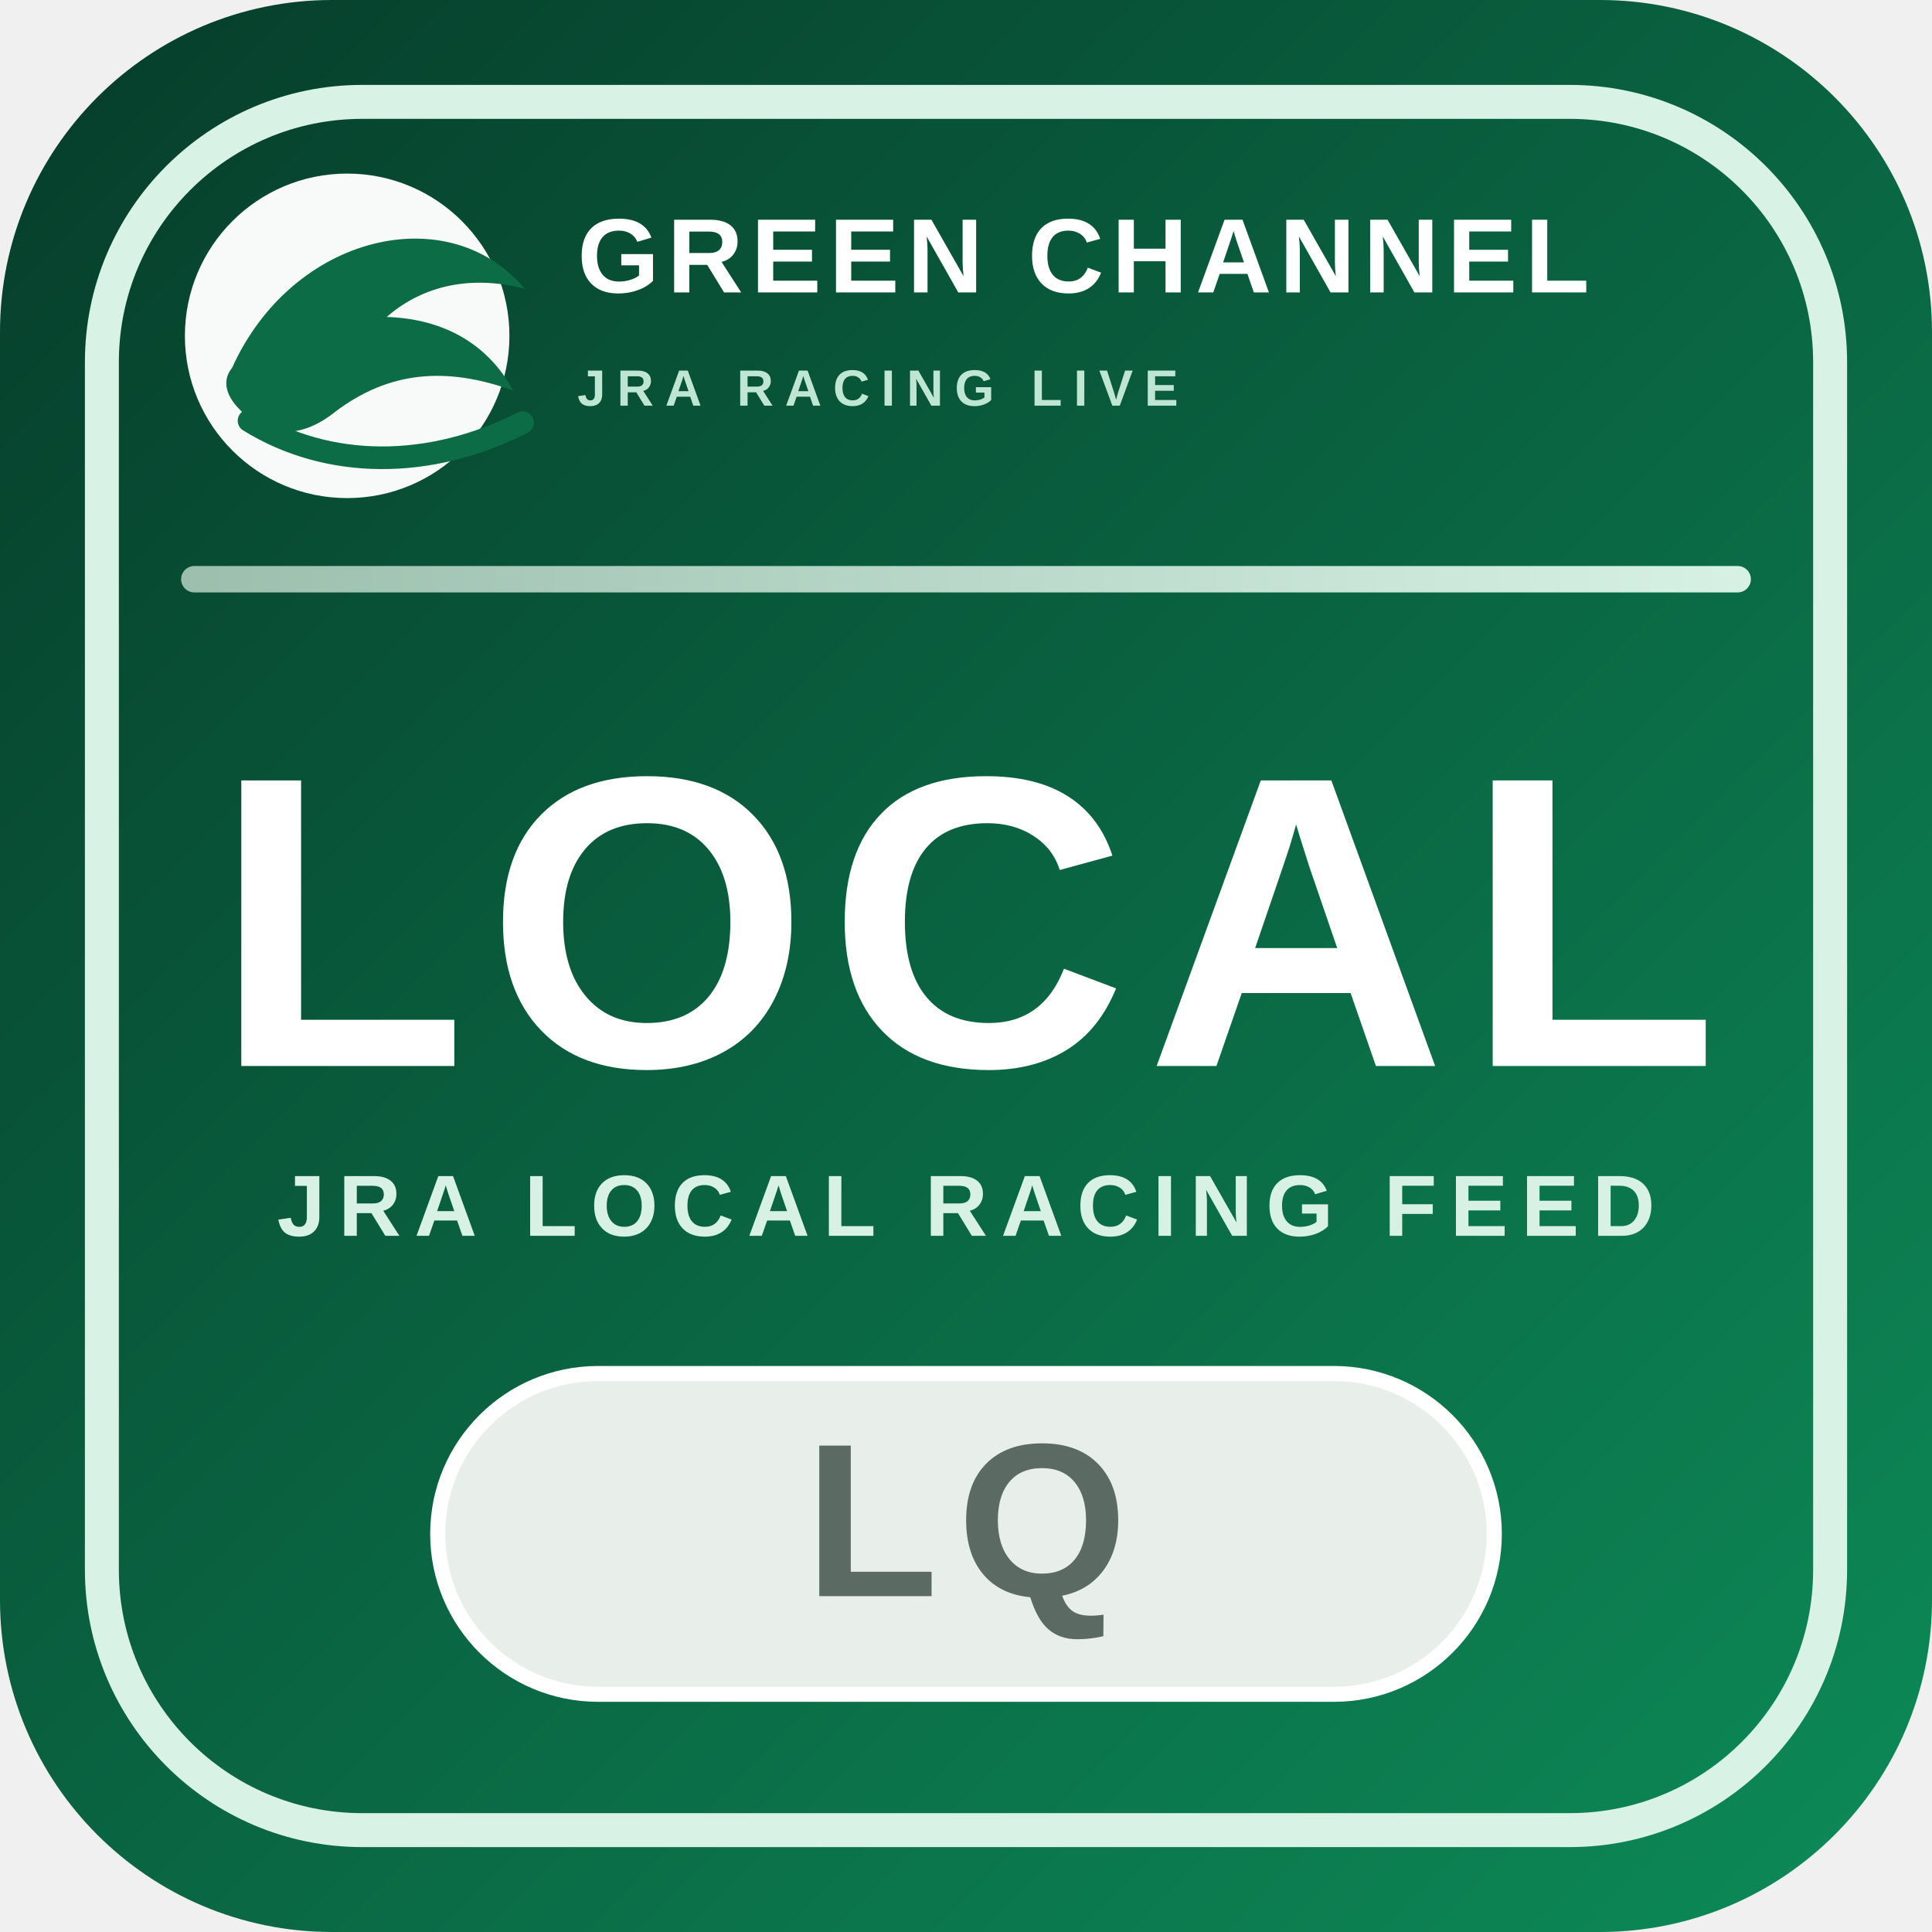
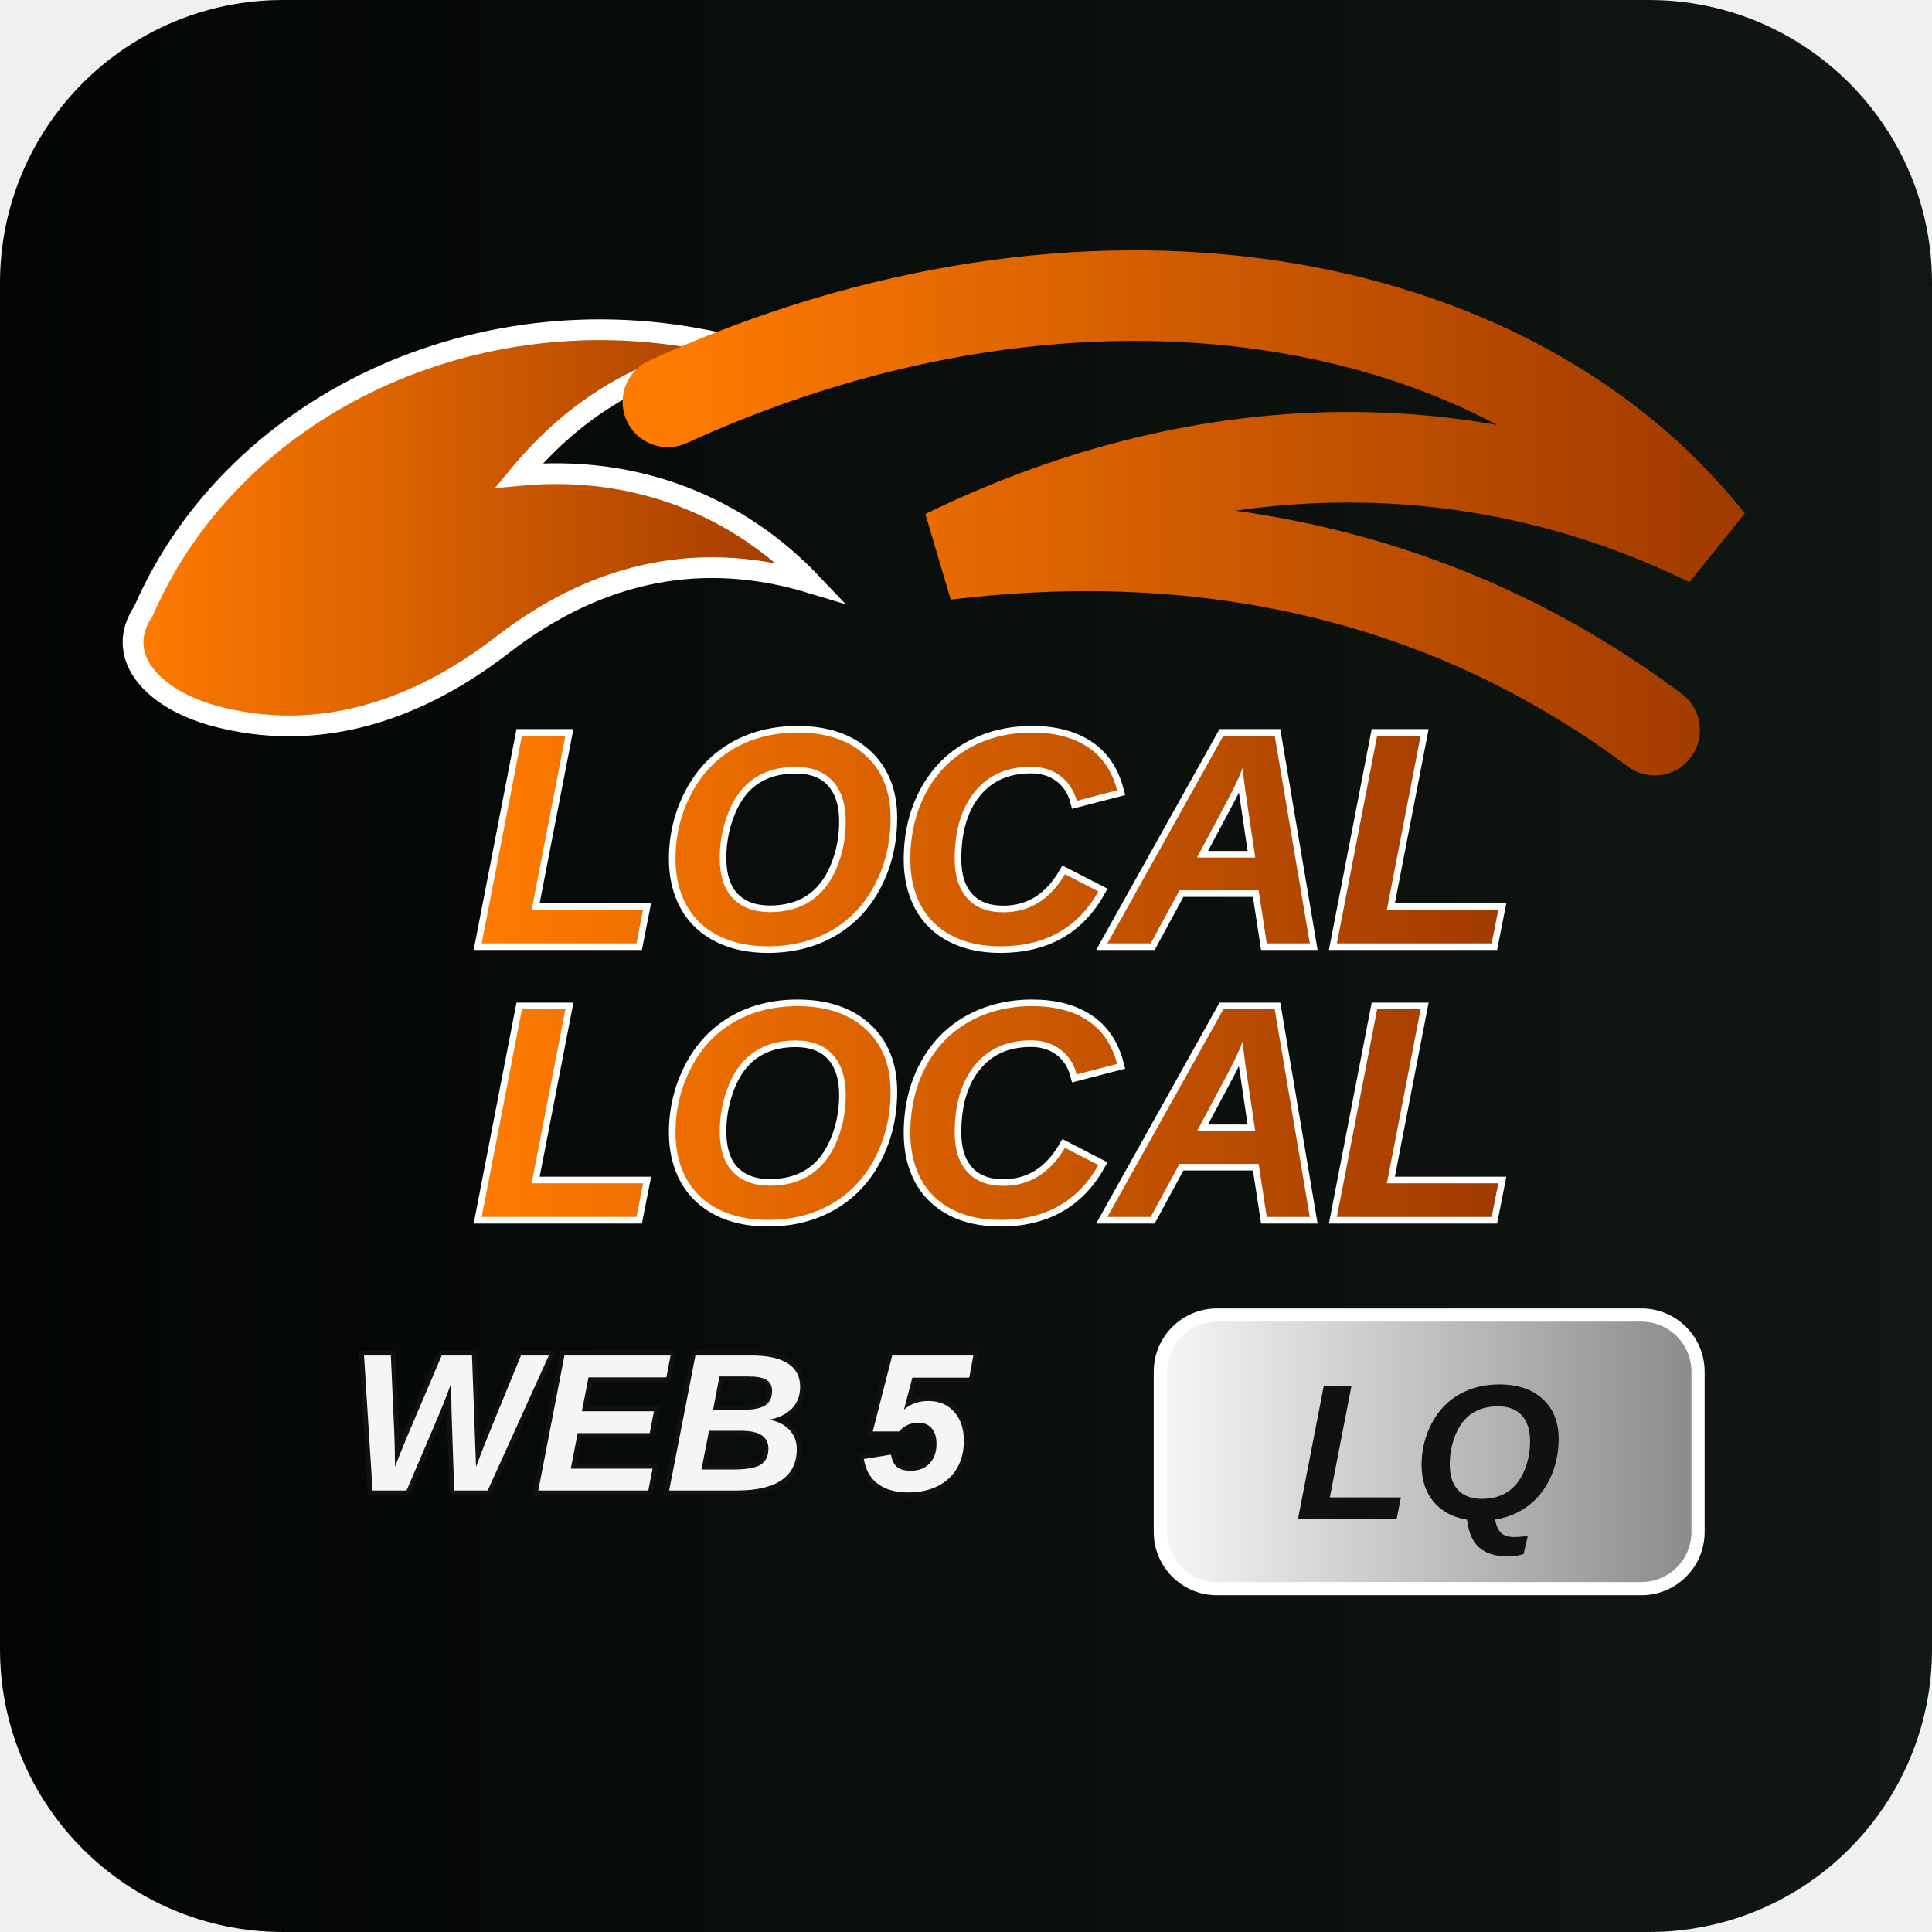
<svg xmlns="http://www.w3.org/2000/svg" width="1024" height="1024" viewBox="0 0 1024 1024">
  <defs>
-     <linearGradient id="bg" x1="0" y1="0" x2="1" y2="1">
-       <stop offset="0" stop-color="#063C2A" />
-       <stop offset="0.58" stop-color="#0A6A45" />
-       <stop offset="1" stop-color="#0D8B58" />
+     <linearGradient id="bg">
+       <stop stop-color="#020504" />
+       <stop offset="1" stop-color="#111713" />
    </linearGradient>
-     <linearGradient id="band" x1="0" y1="0" x2="1" y2="0">
-       <stop offset="0" stop-color="#9BBEAD" />
-       <stop offset="1" stop-color="#D7F2E5" />
+     <linearGradient id="main">
+       <stop stop-color="#FF7B00" />
+       <stop offset="1" stop-color="#A13B00" />
+     </linearGradient>
+     <linearGradient id="badge">
+       <stop stop-color="#F7F7F7" />
+       <stop offset="1" stop-color="#8A8A8A" />
    </linearGradient>
  </defs>
-   <rect width="1024" height="1024" rx="176" fill="url(#bg)" />
-   <rect x="54" y="54" width="916" height="916" rx="138" fill="none" stroke="#D8F2E5" stroke-width="18" />
-   <circle cx="184" cy="178" r="86" fill="#FFFFFF" opacity="0.97" />
-   <path d="M123 195 C155 124 238 105 278 153 C247 145 222 153 205 168 C236 169 259 183 272 207 C236 194 206 197 178 218 C157 235 139 230 127 217 C119 209 118 201 123 195Z" fill="#0B6C46" />
-   <path d="M132 223 C174 249 228 249 277 224" fill="none" stroke="#0B6C46" stroke-width="12" stroke-linecap="round" />
-   <text x="306" y="155" font-family="Arial,Helvetica,sans-serif" font-size="56" font-weight="800" fill="#FFFFFF" letter-spacing="4">GREEN CHANNEL</text>
-   <text x="306" y="215" font-family="Arial,Helvetica,sans-serif" font-size="27" font-weight="700" fill="#BFE6D3" letter-spacing="6">JRA RACING LIVE</text>
-   <rect x="96" y="300" width="832" height="14" rx="7" fill="url(#band)" />
-   <text x="512" y="565" text-anchor="middle" font-family="Arial,Helvetica,sans-serif" font-size="220" font-weight="900" fill="#FFFFFF" letter-spacing="10">LOCAL</text>
-   <text x="512" y="655" text-anchor="middle" font-family="Arial,Helvetica,sans-serif" font-size="46" font-weight="700" fill="#D7F2E5" letter-spacing="7">JRA LOCAL RACING FEED</text>
-   <rect x="232" y="728" width="560" height="170" rx="85" fill="#E8EEEA" stroke="#FFFFFF" stroke-width="8" />
-   <text x="512" y="846" text-anchor="middle" font-family="Arial,Helvetica,sans-serif" font-size="116" font-weight="900" fill="#5B6B63" letter-spacing="10">LQ</text>
+   <rect width="1024" height="1024" rx="150" fill="url(#bg)" />
+   <path d="M76 324 C125 211 262 149 394 185 C342 192 304 217 275 252 C338 246 392 269 430 309 C374 292 319 301 266 342 C222 376 169 395 112 379 C78 369 61 346 76 324Z" fill="url(#main)" stroke="#fff" stroke-width="11" />
+   <path d="M354 213 C575 112 800 153 906 287 C775 223 632 230 501 294 C640 277 769 306 877 387" fill="none" stroke="url(#main)" stroke-width="48" stroke-linecap="round" />
+   <text x="528" y="500" text-anchor="middle" font-family="Arial" font-size="160" font-weight="900" font-style="italic" fill="url(#main)" stroke="#fff" stroke-width="7" paint-order="stroke">LOCAL</text>
+   <text x="528" y="645" text-anchor="middle" font-family="Arial" font-size="160" font-weight="900" font-style="italic" fill="url(#main)" stroke="#fff" stroke-width="7" paint-order="stroke">LOCAL</text>
+   <text x="350" y="790" text-anchor="middle" font-family="Arial" font-size="104" font-weight="900" font-style="italic" fill="#F5F5F5" stroke="#111" stroke-width="5" paint-order="stroke">WEB 5</text>
+   <rect x="615" y="697" width="285" height="145" rx="30" fill="url(#badge)" stroke="#fff" stroke-width="7" />
+   <text x="757" y="805" text-anchor="middle" font-family="Arial" font-size="102" font-weight="900" font-style="italic" fill="#111">LQ</text>
</svg>
